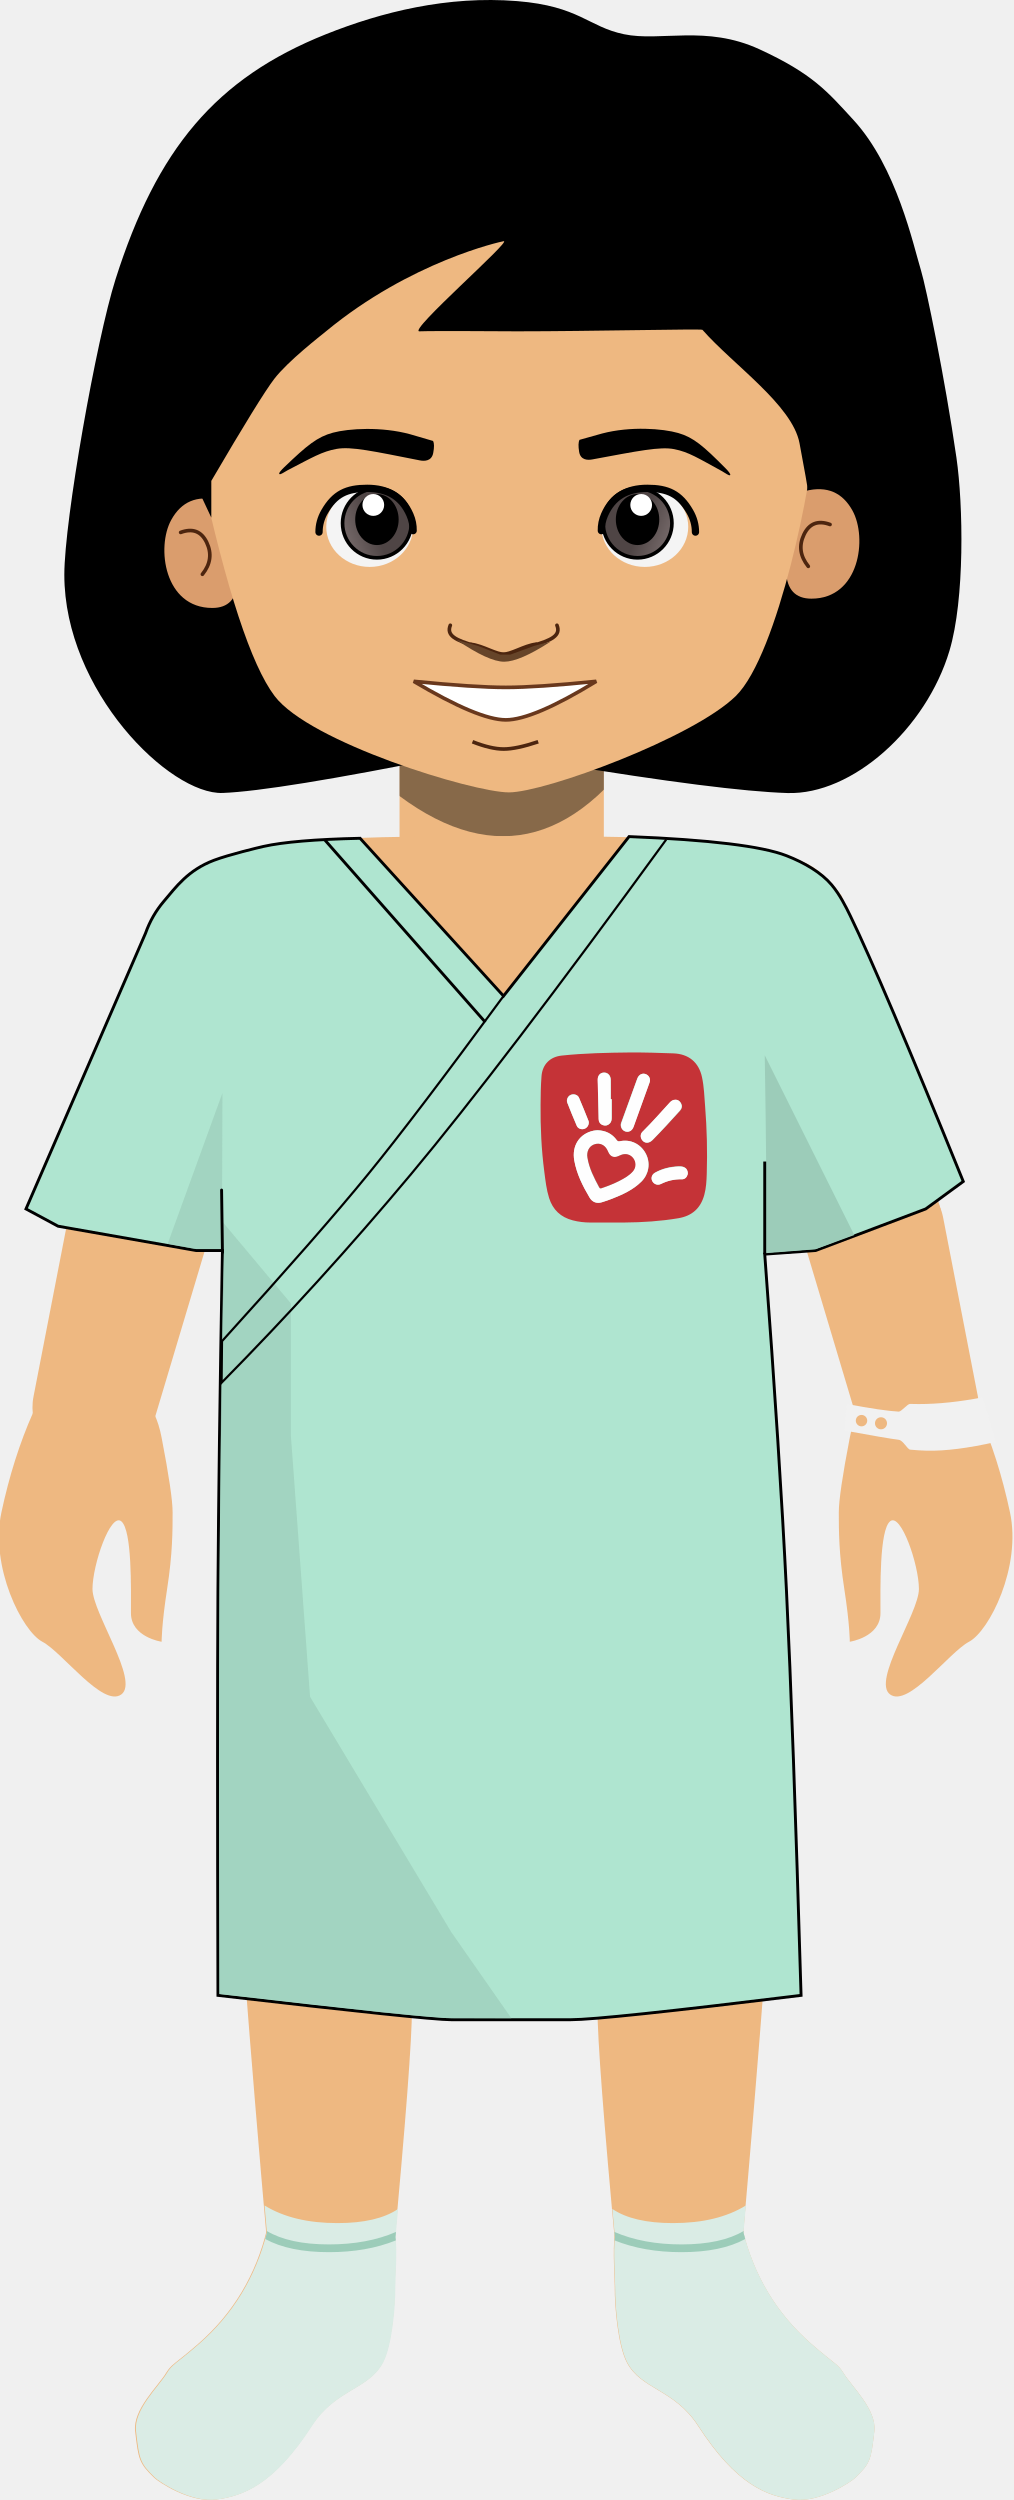
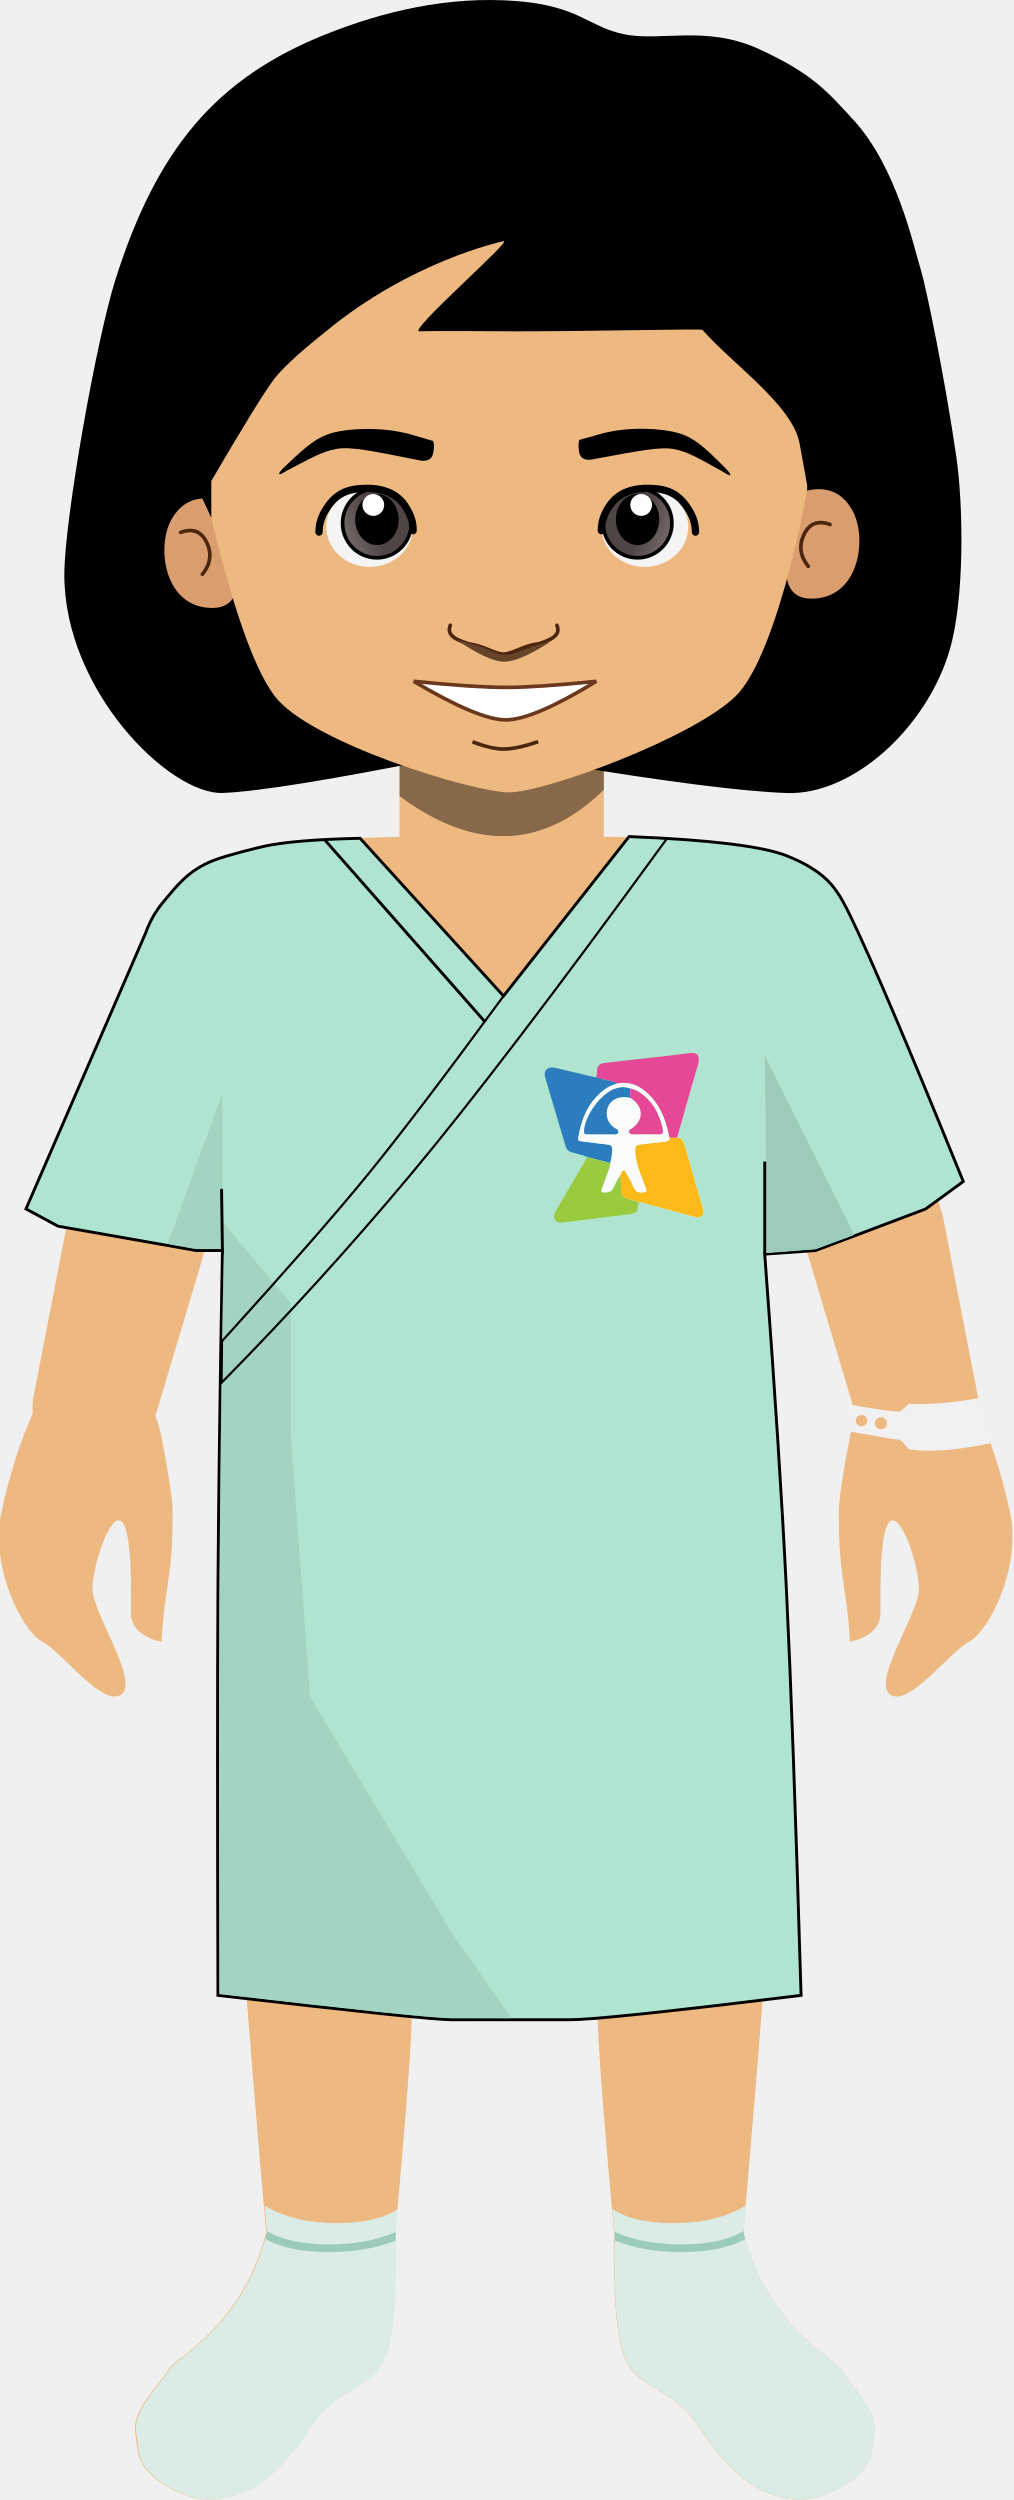
<svg xmlns="http://www.w3.org/2000/svg" xmlns:xlink="http://www.w3.org/1999/xlink" width="1954px" height="4820px" viewBox="0 0 1954 4820" version="1.1">
  <defs>
    <path d="M0,0 L393.893,0 L393.893,323.327 C324.68,386.718 258.525,418.413 195.429,418.413 C132.332,418.413 67.189,386.718 0,323.327 L0,0 Z" id="path-1" />
    <linearGradient x1="113.36%" y1="89.585%" x2="50%" y2="64.002%" id="linearGradient-3">
      <stop stop-color="#877A7A" offset="0%" />
      <stop stop-color="#4F4545" offset="100%" />
    </linearGradient>
    <path d="M644.137,3.286 L920.695,307.413 L1162.74,0 C1317.797,6.153 1418.967,18.435 1466.251,36.848 C1501.159,50.441 1533.815,69.798 1553.247,92.972 C1569.219,112.021 1580.633,135.016 1589.187,152.601 C1629.292,235.05 1701.923,405.84 1807.082,664.974 L1734.676,717.873 L1522.464,798.058 L1424.306,805.062 C1443.768,1064.789 1457.75,1281.362 1466.251,1454.779 C1474.751,1628.196 1484.12,1887.983 1494.357,2234.14 C1239.733,2265.43 1091.758,2281.075 1050.431,2281.075 C988.441,2281.075 865.809,2281.075 819.802,2281.075 C789.131,2281.075 639.23,2265.43 370.099,2234.14 C369.065,1885.935 369.065,1626.148 370.099,1454.779 C371.133,1283.41 374.022,1064.503 378.765,798.058 L327.94,798.058 L61.855,751.187 L0,717.873 L230.457,186.386 C238.59,163.433 250.406,142.847 265.905,124.63 C289.153,97.304 312.344,64.543 362.807,45.531 C391.068,34.883 448.061,21.188 457.515,19.067 C495.783,10.48 557.99,5.22 644.137,3.286 Z" id="path-4" />
  </defs>
  <g id="Teammates_Atlanta_Characters_Child4_BodyFull" stroke="none" stroke-width="1" fill="none" fill-rule="evenodd">
    <g id="Child_4-Copy" transform="translate(-235, 0)">
      <g id="Body" transform="translate(233, 0)">
        <g id="Neck" transform="translate(772.3197, 1415.263)">
          <mask id="mask-2" fill="white">
            <use xlink:href="#path-1" />
          </mask>
          <use id="Rectangle" fill="#EEB881" xlink:href="#path-1" />
          <path d="M-77.372,-84.346 L429.062,-84.346 L437.027,59.415 C363.593,151.096 284.445,196.936 199.58,196.936 C114.716,196.936 24.743,151.096 -70.338,59.415 L-77.372,-84.346 Z" id="Rectangle" fill="#000000" opacity="0.43" style="mix-blend-mode: multiply;" mask="url(#mask-2)" />
        </g>
        <g id="Head" transform="translate(126.018, 0)">
          <g>
            <path d="M872.915,2.132 C738.794,-8.716 611.393,23.246 504.528,65.947 C292.063,150.842 178.485,287.151 98.64,538.712 C61.929,654.375 0,1002.931 0,1108.035 C0,1332.021 203.289,1532.729 305.431,1528.828 C373.526,1526.228 517.708,1502.851 737.977,1458.698 L790.85,538.712 L853.932,422.244 L1186.938,589.603 L951.154,1472.662 C1163.189,1507.609 1310.864,1526.383 1394.18,1528.983 C1519.153,1532.883 1661.503,1405.147 1706.532,1254.703 C1736.28,1155.318 1733.193,973.549 1719.972,882.174 C1697.755,728.625 1661.36,553.095 1651.793,521.829 C1636.793,472.805 1604.851,322.112 1521.713,231.582 C1471.29,176.676 1443.194,142.401 1340.149,94.977 C1237.104,47.552 1149.649,80.851 1078.797,65.947 C1009.751,51.422 993.025,11.847 872.915,2.132 Z" id="Hair" fill="#000000" />
            <g transform="translate(192.8783, 324.3251)">
              <g id="Ear_L" transform="translate(0, 636.7261)">
                <path d="M102.866,3.17 C62.584,-6.565 32.731,6.121 13.308,41.228 C-15.826,93.889 -0.396,211.079 92.349,211.079 C154.179,211.079 157.684,141.776 102.866,3.17 Z" id="Path-2" fill="#DA9D6D" />
                <path d="M45.741,146.16 C29.97,126.613 27.202,106.147 37.436,84.763 C47.671,63.38 64.414,56.939 87.665,65.443" id="Path-8-Copy" stroke="#4C250F" stroke-width="7.03" stroke-linecap="round" transform="translate(59.52989, 103.9869) scale(-1, 1) translate(-59.52989, -103.9869) " />
              </g>
              <g id="Ear_R" transform="translate(1198.461, 618.8106)">
                <path d="M102.866,3.17 C62.584,-6.565 32.731,6.121 13.308,41.228 C-15.826,93.889 -0.396,211.079 92.349,211.079 C154.179,211.079 157.684,141.776 102.866,3.17 Z" id="Path-2-Copy" fill="#DA9D6D" transform="translate(70.75428, 105.5393) scale(-1, 1) translate(-70.75428, -105.5393) " />
                <path d="M43.027,148.8 C27.256,129.253 24.488,108.787 34.723,87.403 C44.957,66.02 61.7,59.58 84.952,68.083" id="Path-8" stroke="#4C250F" stroke-width="7.03" stroke-linecap="round" />
              </g>
              <g transform="translate(63.87596, 0)" fill="#EEB881" id="Path">
                <path d="M5.556,582.003 C55.861,812.703 103.557,957.898 148.646,1017.585 C216.279,1107.117 530.926,1203.399 600.441,1203.399 C669.957,1203.399 955.548,1098.286 1037.875,1017.585 C1120.201,936.884 1187.626,591.523 1187.626,521.805 C1187.626,452.088 1195.355,0 569.55,0 C152.347,0 -35.651,194.001 5.556,582.003 Z" />
              </g>
            </g>
            <path d="M283.388,998.019 L283.388,927.129 C346.668,819.025 387.106,753.502 404.702,730.558 C431.096,696.143 494.218,647.312 504.513,638.8 C667.816,503.781 841.878,465.76 847.034,465.03 C864.24,462.594 661.06,639.763 684.715,638.8 C713.532,637.628 851.782,638.8 872.915,638.8 C1013.744,638.8 1228.365,633.689 1230.28,635.872 C1289.136,702.925 1403.596,781.033 1417.427,854.332 C1427.791,909.257 1433.052,939.226 1433.21,944.24 L1438.2,944.24 L1507.756,786.964 L1223.33,275.826 L442.415,208.995 L221.895,560.613 L194.239,807.416 L283.388,998.019 Z" id="BANGS" fill="#000000" />
          </g>
          <g id="LowerLip" transform="translate(786.9779, 1430.098)" stroke="#4C250F" stroke-width="7.03">
            <path d="M0,0 C23.705,9.37 43.738,14.054 60.098,14.054 C76.458,14.054 98.628,9.37 126.609,0" id="Path-4" />
          </g>
          <g id="Expression-Neutral" transform="translate(403.7557, 799.0208)">
            <g id="Mouth_Neutral" transform="translate(269.9229, 514.5795)" fill="#FFFFFF" stroke="#69381D" stroke-width="7.028">
              <path d="M0,0 C78.777,7.804 137.979,11.705 177.604,11.705 C217.23,11.705 275.334,7.804 351.918,0 C270.842,49.558 212.737,74.336 177.604,74.336 C142.471,74.336 83.27,49.558 0,0 Z" id="Path-3" />
            </g>
            <g id="Eyes_Neutral" transform="translate(87.29828, 139.3842)">
              <g id="Eye_R" transform="translate(544.3257, 0)">
                <g id="Group-2" transform="translate(0.015118, 0)">
                  <ellipse id="Oval" fill="#F4F4F4" cx="83.742" cy="77.317" rx="83.742" ry="77.317" />
                  <ellipse id="Oval" stroke="#000000" stroke-width="7.039" fill="url(#linearGradient-3)" cx="69.785" cy="70.289" rx="66.266" ry="66.769" />
                  <ellipse id="Oval" fill="#000000" cx="69.785" cy="63.26" rx="41.871" ry="49.202" />
                  <ellipse id="Oval" fill="#FFFFFF" cx="76.764" cy="35.144" rx="20.936" ry="21.087" />
                </g>
                <path d="M0.017,84.695 C-0.211,74.195 1.846,63.987 6.188,54.071 C21.534,19.029 49.169,3.114 88.656,3.114 C128.144,3.114 150.901,13.84 170.623,47.975 C177.836,60.458 181.442,73.62 181.442,87.46" id="Path-17" stroke="#000000" stroke-width="14.079" stroke-linecap="round" />
              </g>
              <g id="Eye_L" transform="translate(90.72095, 77.31736) scale(-1, 1) translate(-90.72095, -77.31736) ">
                <g id="Group-2" transform="translate(0.015118, 0)">
                  <ellipse id="Oval" fill="#F4F4F4" cx="83.742" cy="77.317" rx="83.742" ry="77.317" />
                  <ellipse id="Oval" stroke="#000000" stroke-width="7.039" fill="url(#linearGradient-3)" cx="69.785" cy="70.289" rx="66.266" ry="66.769" />
                  <ellipse id="Oval" fill="#000000" cx="69.785" cy="63.26" rx="41.871" ry="49.202" />
                  <ellipse id="Oval" fill="#FFFFFF" cx="76.764" cy="35.144" rx="20.936" ry="21.087" />
                </g>
                <path d="M0.017,84.695 C-0.211,74.195 1.846,63.987 6.188,54.071 C21.534,19.029 49.169,3.114 88.656,3.114 C128.144,3.114 150.901,13.84 170.623,47.975 C177.836,60.458 181.442,73.62 181.442,87.46" id="Path-17" stroke="#000000" stroke-width="14.079" stroke-linecap="round" />
              </g>
            </g>
            <g id="Eyebrows_Neutral" fill="#000000">
              <g id="Brow-L" transform="translate(156.9201, 70.06528) rotate(-10) translate(-156.9201, -70.06528) translate(5.042564, 27.73157)">
                <path d="M0.582,49.781 C-0.866,54.534 0.387,62.151 4.34,72.632 C10.269,88.355 24.658,85.186 32.173,82.278 C117.763,49.147 157.972,32.582 186.129,32.582 C215.016,32.582 235.466,40.749 286.586,56.726 C293.548,58.902 301.202,63.078 303.381,61.298 C305.56,59.518 297.755,53.639 291.987,49.781 C240.938,15.642 219.076,3.306 187.894,0.557 C156.713,-2.192 93.665,4.888 41.794,29.435 C37.36,31.533 23.623,38.315 0.582,49.781 Z" id="Path-5-Copy-3" transform="translate(151.8776, 42.33371) scale(-1, 1) translate(-151.8776, -42.33371) " />
              </g>
              <g id="Brow-R" transform="translate(737.0426, 70.06528) rotate(11) translate(-737.0426, -70.06528) translate(587.6548, 27.73157)">
                <path d="M0.572,49.781 C-0.851,54.534 0.381,62.151 4.269,72.632 C10.101,88.355 24.254,85.186 31.645,82.278 C115.832,49.147 155.382,32.582 183.078,32.582 C211.492,32.582 231.606,40.749 281.888,56.726 C288.736,58.902 296.264,63.078 298.408,61.298 C300.551,59.518 292.874,53.639 287.2,49.781 C236.988,15.642 215.484,3.306 184.814,0.557 C154.144,-2.192 92.13,4.888 41.108,29.435 C36.748,31.533 23.236,38.315 0.572,49.781 Z" id="Path-5-Copy-3" />
              </g>
            </g>
          </g>
          <g id="Nose" transform="translate(742.2964, 1205.501)">
            <path d="M1.883,0 C-6.163,19.681 11.876,28.942 50.247,39.675 C63.121,43.276 81.27,55.727 101.043,56.222 C119.219,56.677 143.862,39.333 167.485,36.533" id="Path-6" stroke="#4C250F" stroke-width="7.039" stroke-linecap="round" />
            <path d="M43.758,0 C35.695,19.681 53.773,28.942 92.23,39.674 C105.133,43.276 123.323,55.727 143.14,56.222 C161.356,56.677 185.681,39.632 209.356,36.832" id="Path-6-Copy" stroke="#4C250F" stroke-width="7.039" stroke-linecap="round" transform="translate(125.6136, 28.1154) scale(-1, 1) translate(-125.6136, -28.1154) " />
            <path d="M13.957,28.115 C55.167,56.231 85.731,70.289 105.648,70.289 C125.565,70.289 155.482,57.338 195.399,31.437 L163.554,39.794 L117.825,56.521 L97.918,56.521 L55.224,39.794 L13.957,28.115 Z" id="Path-9" fill="#664429" />
          </g>
        </g>
        <g transform="translate(0, 1612.07)">
          <g transform="translate(344.4352, 0)" fill="#EEB881" id="Combined-Shape">
            <path d="M644.751,0 L644.77,0.009 C931.306,0.232 960.01,5.068 1042.657,12.399 C1127.297,19.907 1182.417,36.756 1210.176,52.035 C1296.881,99.757 1274.707,231.171 1225.963,345.966 C1177.218,460.762 1133.379,460.762 1133.379,523.851 L1133.379,937.614 C1133.379,1014.331 1142.726,1174.05 1161.418,1416.771 L1161.987,1424.151 C1166.399,1481.253 1127.203,1532.553 1070.949,1543.304 C875.101,1580.732 733.034,1600.816 644.748,1603.556 L644.751,1603.878 L644.06,1603.881 C640.939,1603.881 637.735,1603.854 634.45,1603.801 C631.156,1603.854 627.952,1603.881 624.831,1603.881 L624.14,1603.878 L624.143,1603.556 C535.857,1600.816 393.79,1580.732 197.942,1543.304 C141.688,1532.553 102.492,1481.253 106.904,1424.151 L107.473,1416.771 C126.165,1174.05 135.512,1014.331 135.512,937.614 L135.512,523.851 C135.512,460.762 91.673,460.762 42.928,345.966 C-5.816,231.171 -27.99,99.757 58.715,52.035 C86.474,36.756 141.594,19.907 226.234,12.399 C308.881,5.068 337.585,0.232 624.121,0.009 L624.139,0 L632.698,0.002 C633.286,0.002 633.873,0.002 634.458,0.003 L636.193,0.002 L644.751,0 Z" />
          </g>
          <g id="Leg-R" transform="translate(1052.546, 1012.155)" fill="#EEB881">
            <path d="M425.763,79.571 C431.22,131.7 467.575,410.142 465.251,487.376 C460.137,657.379 445.903,893.765 422.548,1196.532 C423.031,1190.277 423.51,1184.045 423.985,1177.841 C423.325,1140.278 403.335,1269.566 286.757,1269.566 C207.664,1269.566 150.451,1223.952 115.12,1132.725 L115.998,1134.967 L115.82,1135.76 C115.101,1138.94 114.344,1142.137 113.569,1145.404 L113.844,1144.244 C114.512,1141.426 115.165,1138.655 115.789,1135.898 L115.998,1134.967 L116.098,1134.521 C120.397,1115.25 123.191,1096.377 120.046,1066.111 C115.054,1018.069 103.096,930.339 84.172,802.919 L1.185,233.261 C-6.912,177.68 27.233,124.643 81.18,109.005 L324.15,38.576 C341.699,33.489 357.745,24.203 370.899,11.522 C399.808,-16.345 418.096,6.338 425.763,79.571 Z" id="Combined-Shape" />
            <path d="M291.787,1012.254 C408.501,1012.254 423.534,1131.687 423.991,1177.773 L423.991,1177.759 C411.743,1337.695 396.903,1516.496 379.471,1714.163 C374.859,1766.449 334.7,1808.595 282.698,1815.725 L259.794,1818.865 C200.592,1826.984 146.019,1785.572 137.901,1726.371 C137.69,1724.838 137.513,1723.302 137.369,1721.762 C113.36,1465.442 101.356,1307.416 101.356,1247.685 C101.356,1183.56 111.695,1156.782 117.519,1127.849 C156.221,1050.785 214.311,1012.254 291.787,1012.254 Z" id="Combined-Shape" />
            <path d="M124.094,1816.392 C128.257,1853.152 144.061,1928.035 165.343,1958.303 C199.219,2006.483 262.103,1997.77 315.889,2062.133 C403.467,2166.932 464.919,2180.463 516.047,2180.893 C567.175,2181.317 622.196,2133.312 629.21,2124.63 C654.53,2093.293 655.081,2086.527 654.646,2031.013 C654.318,1989.064 600.088,1950.478 581.857,1927.092 C569.277,1910.956 562.822,1912.204 513.684,1878.993 C439.925,1829.143 386.904,1761.188 354.621,1675.127 C352.922,1670.598 346.42,1570.219 208.639,1599.204 C142.272,1613.166 113.804,1671.39 112.013,1717.997 C111.006,1744.194 122.539,1802.661 124.094,1816.392 Z" id="Path-9-Copy-2" transform="translate(383.337, 1887.426) rotate(7) translate(-383.337, -1887.426) " />
          </g>
          <g id="Leg-L" transform="translate(553.3959, 2118.042) scale(-1, 1) translate(-553.3959, -2118.042) translate(209.1575, 1012.155)" fill="#EEB881">
            <path d="M425.763,79.571 C431.22,131.7 467.575,410.142 465.251,487.376 C460.137,657.379 445.903,893.765 422.548,1196.532 C423.031,1190.277 423.51,1184.045 423.985,1177.841 C423.325,1140.278 403.335,1269.566 286.757,1269.566 C207.664,1269.566 150.451,1223.952 115.12,1132.725 L115.998,1134.967 L115.82,1135.76 C115.101,1138.94 114.344,1142.137 113.569,1145.404 L113.844,1144.244 C114.512,1141.426 115.165,1138.655 115.789,1135.898 L115.998,1134.967 L116.098,1134.521 C120.397,1115.25 123.191,1096.377 120.046,1066.111 C115.054,1018.069 103.096,930.339 84.172,802.919 L1.185,233.261 C-6.912,177.68 27.233,124.643 81.18,109.005 L324.15,38.576 C341.699,33.489 357.745,24.203 370.899,11.522 C399.808,-16.345 418.096,6.338 425.763,79.571 Z" id="Combined-Shape" />
            <path d="M291.787,1012.254 C408.501,1012.254 423.534,1131.687 423.991,1177.773 L423.991,1177.759 C411.743,1337.695 396.903,1516.496 379.471,1714.163 C374.859,1766.449 334.7,1808.595 282.698,1815.725 L259.794,1818.865 C200.592,1826.984 146.019,1785.572 137.901,1726.371 C137.69,1724.838 137.513,1723.302 137.369,1721.762 C113.36,1465.442 101.356,1307.416 101.356,1247.685 C101.356,1183.56 111.695,1156.782 117.519,1127.849 C156.221,1050.785 214.311,1012.254 291.787,1012.254 Z" id="Combined-Shape" />
            <path d="M124.094,1816.392 C128.257,1853.152 144.061,1928.035 165.343,1958.303 C199.219,2006.483 262.103,1997.77 315.889,2062.133 C403.467,2166.932 464.919,2180.463 516.047,2180.893 C567.175,2181.317 622.196,2133.312 629.21,2124.63 C654.53,2093.293 655.081,2086.527 654.646,2031.013 C654.318,1989.064 600.088,1950.478 581.857,1927.092 C569.277,1910.956 562.822,1912.204 513.684,1878.993 C439.925,1829.143 386.904,1761.188 354.621,1675.127 C352.922,1670.598 346.42,1570.219 208.639,1599.204 C142.272,1613.166 113.804,1671.39 112.013,1717.997 C111.006,1744.194 122.539,1802.661 124.094,1816.392 Z" id="Path-9-Copy-2" transform="translate(383.337, 1887.426) rotate(7) translate(-383.337, -1887.426) " />
          </g>
          <g id="Sock_Green" transform="translate(263.914, 2640.055)">
            <g id="Sock-L" transform="translate(252.8115, 283.8585) scale(-1, 1) translate(-252.8115, -283.8585) translate(0, 0)">
              <path d="M252.885,52.447 C275.014,138.644 318.732,210.202 384.035,267.12 C428.714,306.063 435.267,305.611 445.775,323.156 C461.005,348.584 510.078,393.481 505.296,435.148 C498.969,490.289 497.599,496.935 468.678,524.947 C460.666,532.707 400.267,573.64 349.624,566.99 C298.981,560.333 239.697,539.419 165.62,424.754 C120.125,354.331 56.713,355.316 28.989,303.379 C11.572,270.75 5.019,194.516 5.367,157.531 C5.493,144.167 1.456,88.121 4.984,61.056 C3.254,42.381 1.593,24.264 6.52589094e-13,6.707 C26.775,24.911 65.741,34.012 116.897,34.012 C173.994,34.012 220.846,22.675 257.455,2.20934382e-13 C255.953,17.328 254.429,34.811 252.885,52.447 Z" id="Combined-Shape" fill="#DAECE5" />
              <path d="M252.885,52.447 C253.94,56.557 255.045,60.634 256.198,64.678 C225.287,81.658 184.278,90.055 133.223,90.055 C84.822,90.055 41.843,82.509 4.331,67.374 C4.512,65.132 4.728,63.018 4.984,61.056 C4.674,57.706 4.366,54.373 4.06,51.059 C41.049,67.082 84.084,75.114 133.223,75.114 C184.401,75.114 224.364,66.402 253.171,49.195 C253.075,50.277 252.98,51.362 252.885,52.447 Z" id="Combined-Shape" fill="#9CCCB9" fill-rule="nonzero" />
            </g>
            <g id="Sock-R" transform="translate(918.7081, 0)">
              <path d="M252.885,52.447 C275.014,138.644 318.732,210.202 384.035,267.12 C428.714,306.063 435.267,305.611 445.775,323.156 C461.005,348.584 510.078,393.481 505.296,435.148 C498.969,490.289 497.599,496.935 468.678,524.947 C460.666,532.707 400.267,573.64 349.624,566.99 C298.981,560.333 239.697,539.419 165.62,424.754 C120.125,354.331 56.713,355.316 28.989,303.379 C11.572,270.75 5.019,194.516 5.367,157.531 C5.493,144.167 1.456,88.121 4.984,61.056 C3.254,42.381 1.593,24.264 -4.53859172e-13,6.707 C26.775,24.911 65.741,34.012 116.897,34.012 C173.994,34.012 220.846,22.675 257.455,2.20934382e-13 C255.953,17.328 254.429,34.811 252.885,52.447 Z" id="Combined-Shape" fill="#DAECE5" />
              <path d="M252.885,52.447 C253.94,56.557 255.045,60.634 256.198,64.678 C225.287,81.658 184.278,90.055 133.223,90.055 C84.822,90.055 41.843,82.509 4.331,67.374 C4.512,65.132 4.728,63.018 4.984,61.056 C4.674,57.706 4.366,54.373 4.06,51.059 C41.049,67.082 84.084,75.114 133.223,75.114 C184.401,75.114 224.364,66.402 253.171,49.195 C253.075,50.277 252.98,51.362 252.885,52.447 Z" id="Combined-Shape" fill="#9CCCB9" fill-rule="nonzero" />
            </g>
          </g>
          <g id="Arm_L" transform="translate(1328.112, 11.51188)">
            <path d="M159.414,124.428 C188.143,53.821 199.352,1.514 319.682,29.147 C355.362,37.34 383.084,71.165 402.847,130.62 L402.847,130.62 L397.838,755.983 C397.341,818.106 346.577,868.064 284.454,867.566 C279.797,867.529 275.147,867.202 270.531,866.589 L225.583,860.613 C169.021,853.094 127.049,804.417 127.933,747.364 L133.816,367.83 L133.816,367.83 C131.73,252.634 140.262,171.5 159.414,124.428 Z" id="Rectangle" fill="#EEB881" transform="translate(264.6147, 452.5023) rotate(-18) translate(-264.6147, -452.5023) " />
            <path d="M367.797,637.045 L413.785,635.027 C475.851,632.304 528.372,680.41 531.096,742.475 C531.197,744.779 531.227,747.085 531.186,749.391 L524.994,1100.37 C523.92,1161.243 473.702,1209.719 412.83,1208.645 C411.844,1208.628 410.858,1208.597 409.873,1208.553 L395.838,1207.929 C339.213,1205.409 293.309,1161.153 288.721,1104.658 L260.61,758.53 C255.581,696.609 301.701,642.335 363.622,637.306 C365.012,637.193 366.404,637.106 367.797,637.045 Z" id="Rectangle-Copy-3" fill="#EEB881" transform="translate(392.2278, 921.6856) rotate(-12) translate(-392.2278, -921.6856) " />
            <path d="M312.302,1148.098 C298.165,1221.214 291.097,1269.234 291.097,1292.159 C291.097,1326.546 291.097,1371.93 301.699,1439.984 C312.302,1508.038 312.302,1541.693 312.302,1541.693 C312.302,1541.693 371.421,1532.967 371.421,1486.475 C371.421,1439.984 369.095,1326.916 389.977,1309.537 C410.858,1292.159 445.566,1393.493 445.566,1439.984 C445.566,1486.475 354.504,1617.354 389.977,1643.279 C425.449,1669.205 503.609,1561.951 542.219,1541.693 C580.829,1521.435 643.697,1397.898 621.123,1292.159 C606.074,1221.666 585.756,1157.677 560.168,1100.192 C535.873,1044.274 491.768,1020.906 427.854,1030.087 C363.939,1039.268 325.422,1078.605 312.302,1148.098 Z" id="Path-7" fill="#EEB881" />
            <g id="HospitalBracelet" transform="translate(301.8879, 1070.418)" fill="#F1F1F1">
              <path d="M266.764,0 L292,86.048 C238.498,98.184 193.977,103.804 158.437,102.908 C149.231,102.676 138.792,102.034 127.12,100.983 C121.15,100.446 113.653,83.081 104.629,81.917 C88.219,79.8 53.343,73.84 0,64.036 L4.315,12.758 C50.443,21.539 83.881,26.492 104.629,27.618 C109.797,27.899 121.612,12.607 126.528,12.758 C132.263,12.934 137.826,13.022 143.217,13.022 C181.06,13.022 222.242,8.682 266.764,0 Z M70.56,38.449 C64.153,38.449 58.959,43.659 58.959,50.086 C58.959,56.514 64.153,61.724 70.56,61.724 C76.967,61.724 82.161,56.514 82.161,50.086 C82.161,43.659 76.967,38.449 70.56,38.449 Z M33,34 C26.925,34 22,38.925 22,45 C22,51.075 26.925,56 33,56 C39.075,56 44,51.075 44,45 C44,38.925 39.075,34 33,34 Z" id="Combined-Shape" />
            </g>
          </g>
          <g id="Arm_L-Copy" transform="translate(312.9682, 835.1651) scale(-1, 1) translate(-312.9682, -835.1651) translate(0, 11.52154)" fill="#EEB881">
            <path d="M159.463,124.419 C188.191,53.812 199.4,1.504 319.73,29.137 C355.41,37.331 383.132,71.155 402.896,130.611 L402.896,130.611 L397.887,755.974 C397.389,818.097 346.625,868.054 284.502,867.556 C279.846,867.519 275.196,867.193 270.58,866.579 L225.632,860.604 C169.07,853.084 127.097,804.407 127.981,747.354 L133.864,367.82 L133.864,367.82 C131.778,252.624 140.311,171.49 159.463,124.419 Z" id="Rectangle" transform="translate(264.6632, 452.4926) rotate(-18) translate(-264.6632, -452.4926) " />
            <path d="M367.845,637.036 L413.834,635.018 C475.899,632.294 528.421,680.4 531.144,742.466 C531.245,744.769 531.275,747.076 531.235,749.381 L525.043,1100.36 C523.969,1161.233 473.751,1209.709 412.878,1208.635 C411.892,1208.618 410.907,1208.587 409.922,1208.544 L395.886,1207.919 C339.262,1205.399 293.357,1161.143 288.769,1104.649 L260.658,758.52 C255.629,696.599 301.75,642.326 363.671,637.297 C365.06,637.184 366.452,637.097 367.845,637.036 Z" id="Rectangle-Copy-3" transform="translate(392.2762, 921.6759) rotate(-12) translate(-392.2762, -921.6759) " />
            <path d="M312.35,1148.089 C298.214,1221.204 291.145,1269.225 291.145,1292.149 C291.145,1326.536 291.145,1371.921 301.748,1439.975 C312.35,1508.029 312.35,1541.684 312.35,1541.684 C312.35,1541.684 371.469,1532.957 371.469,1486.466 C371.469,1439.975 369.144,1326.906 390.025,1309.528 C410.906,1292.149 445.614,1393.483 445.614,1439.975 C445.614,1486.466 354.552,1617.344 390.025,1643.27 C425.498,1669.195 503.657,1561.942 542.267,1541.684 C580.877,1521.425 643.745,1397.888 621.172,1292.149 C606.122,1221.657 585.804,1157.668 560.216,1100.182 C535.921,1044.264 491.817,1020.896 427.902,1030.077 C363.988,1039.259 325.47,1078.596 312.35,1148.089 Z" id="Path-7" />
          </g>
        </g>
      </g>
      <g id="Gown_Green" transform="translate(285.0994, 1612.937)">
        <mask id="mask-5" fill="white">
          <use xlink:href="#path-4" />
        </mask>
        <use id="Path-5" stroke="#000000" stroke-width="5.623" fill="#AFE5D0" xlink:href="#path-4" />
        <path d="M159.603,2253.681 L178.668,2281.074 L157.554,2281.075 L159.603,2253.681 Z M378.765,494.333 L377.945,741.573 L510.631,899.933 L510.631,1153.727 L547.662,1658.304 L819.802,2111.948 L935.848,2278.32 L810.994,2277.917 L752.137,2273.326 L684.832,2266.607 L372.826,2231.472 C372.639,2064.771 372.541,1922.977 372.534,1806.087 L372.534,1777.384 C372.541,1664.646 372.639,1576.813 372.826,1513.886 C373.179,1395.092 374.607,1287.669 375.148,1201.08 C375.609,1127.275 376.344,1062.127 377.126,1007.966 C378.228,931.588 379.787,860.664 381.803,795.196 L326.509,795.196 L273.142,785.191 L378.765,494.333 Z" id="Combined-Shape" fill="#9CCCB9" opacity="0.677" mask="url(#mask-5)" />
        <path d="M1426.975,803.14 C1427.29,728.829 1427.29,669.171 1426.975,624.166 C1426.66,579.161 1425.771,511.638 1424.306,421.595 L1596.934,768.141 L1522.247,795.658 L1426.975,803.14 Z" id="Path-64" fill="#9CCCB9" mask="url(#mask-5)" />
        <g id="Group-5" mask="url(#mask-5)" stroke="#000000">
          <g transform="translate(377.1258, 5.629305)">
            <path d="M857.309,0 C645.495,291.071 481.408,506.207 365.046,645.408 C248.684,784.61 127.002,918.57 0,1047.288 L0.819,967.195 C127.367,827.665 221.226,720.403 282.396,645.408 C343.566,570.414 430.624,455.872 543.569,301.783" id="Path-62" stroke-width="4.217" />
            <line x1="508.378" y1="352.145" x2="198.202" y2="3.12767221e-13" id="Path-63" stroke-width="5.623" />
          </g>
        </g>
        <g id="Group-16" mask="url(#mask-5)" stroke="#000000" stroke-width="5.623">
          <g transform="translate(357.6847, 626.5075)">
            <line x1="1066.621" y1="178.555" x2="1066.621" y2="0" id="Path-60" />
            <line x1="21.08" y1="175.123" x2="19.441" y2="55.008" id="Path-61" stroke-linecap="round" />
          </g>
        </g>
        <g id="Teammates_logo_5" mask="url(#mask-5)">
-           <g transform="translate(992.0879, 416.1863)" id="PhoenixChildren's">
-             <path d="M173.535,0.006 C201.046,-0.078 228.525,0.769 256.004,1.772 C285.489,2.848 304.983,18.732 311.244,47.594 C315.278,66.195 315.791,85.214 317.285,104.086 C320.703,147.297 321.79,190.611 320.431,233.947 C320.003,247.657 319.323,261.367 315.634,274.774 C308.568,300.439 292.074,315.153 265.787,319.604 C231.368,325.425 196.677,327.588 161.85,327.891 C139.911,328.09 117.971,327.964 96.022,327.922 C84.493,327.891 73.1,326.595 61.937,323.669 C38.9,317.619 23.619,303.386 16.449,280.574 C11.306,264.22 9.508,247.239 7.282,230.373 C1.627,187.351 -0.348,144.099 0.049,100.742 C0.216,82.309 0.405,63.865 1.878,45.473 C3.666,23.048 18.33,8.428 40.593,6.056 C84.785,1.333 129.145,0.507 173.535,0.006 Z M110.059,150.024 C107.791,150.254 104.979,150.296 102.272,150.86 C75.034,156.576 59.951,180.046 65.093,208.46 C69.787,234.375 81.357,257.449 94.663,279.78 C99.952,288.662 108.46,291.787 118.4,288.735 C125.037,286.698 131.643,284.472 138.113,281.933 C158.578,273.897 178.49,264.92 194.492,249.11 C209.125,234.657 212.658,213.078 203.042,194.937 C193.165,176.316 173.4,166.796 153.154,171.216 C150.049,171.896 148.555,171.08 146.788,168.687 C137.82,156.576 125.612,150.557 110.069,150.024 L110.059,150.024 Z M154.418,138.707 C154.084,145.51 158.432,151.163 164.317,152.354 C170.818,153.671 176.525,150.181 179.159,142.981 C189.507,114.641 199.792,86.28 210.077,57.919 C212.261,51.91 210.014,45.766 204.61,42.641 C197.576,38.576 189.517,41.753 186.319,50.384 C175.804,78.85 165.498,107.388 155.129,135.906 C154.721,137.035 154.533,138.247 154.418,138.717 L154.418,138.707 Z M261.115,91.348 C255.575,91.379 252.408,93.626 249.596,96.667 C232.162,115.539 215.209,134.861 196.844,152.877 C192.674,156.963 192.297,162.815 195.234,167.768 C199.802,175.459 208.739,176.222 215.961,169.001 C225.295,159.68 234.315,150.024 243.336,140.389 C252.115,131.005 260.801,121.538 269.362,111.966 C272.915,107.995 273.668,103.209 271.233,98.381 C268.954,93.845 265.066,91.473 261.115,91.348 Z M137.329,89.958 C136.723,89.958 136.106,89.958 135.5,89.958 C135.5,77.46 135.657,64.952 135.448,52.454 C135.301,43.989 129.709,38.357 122.34,38.597 C115.118,38.827 110.331,44.386 110.488,52.83 C110.697,64.46 111.209,76.091 111.481,87.722 C111.805,101.265 111.982,114.818 112.317,128.361 C112.463,134.266 115.536,138.466 120.762,140.212 C125.946,141.936 130.347,140.525 133.984,136.596 C136.911,133.43 137.339,129.469 137.339,125.404 C137.339,113.596 137.339,101.777 137.339,89.969 L137.329,89.958 Z M266.09,219.411 C250.077,220.111 234.786,223.612 220.727,231.585 C214.498,235.117 212.386,242.192 215.574,248.138 C218.815,254.178 225.807,256.707 232.12,253.509 C244.642,247.155 257.781,244.094 271.828,244.418 C277.608,244.553 281.476,241.168 283.253,235.504 C284.653,231.01 282.939,225.347 279.082,222.421 C275.246,219.505 270.689,219.338 266.101,219.421 L266.09,219.411 Z M92.949,134.861 C92.865,134.255 92.938,133.137 92.551,132.207 C86.437,117.107 80.511,101.923 73.999,87.001 C71.428,81.107 63.693,79.08 57.819,81.724 C52.572,84.085 49.164,90.972 51.38,96.667 C57.223,111.694 63.348,126.606 69.745,141.403 C71.961,146.534 78.159,148.801 83.416,147.464 C89.029,146.032 92.98,140.995 92.949,134.861 L92.949,134.861 Z" id="Shape" fill="#C53337" fill-rule="nonzero" />
-             <path d="M109.872,150 C125.379,150.544 137.56,156.559 146.507,168.684 C148.28,171.079 149.771,171.895 152.858,171.215 C173.058,166.79 192.778,176.32 202.633,194.962 C212.227,213.123 208.703,234.725 194.103,249.193 C178.137,265.01 158.271,273.996 137.852,282.051 C131.407,284.594 124.816,286.822 118.184,288.862 C108.277,291.916 99.778,288.788 94.501,279.896 C81.225,257.541 69.681,234.443 64.999,208.499 C59.858,180.055 74.916,156.559 102.093,150.837 C104.794,150.272 107.599,150.23 109.862,150 L109.872,150 Z M89.714,198.477 C89.756,198.885 89.881,200.799 90.173,202.672 C93.458,223.647 103.01,242.163 112.824,260.575 C114.221,263.2 116.088,262.489 118.121,261.799 C129.759,257.782 141.21,253.273 152.128,247.55 C161.357,242.707 170.462,237.56 177.396,229.515 C183.664,222.245 183.841,211.71 178.106,203.99 C172.641,196.636 163.61,194.115 154.923,197.567 C152.827,198.404 150.804,199.387 148.718,200.256 C141.304,203.352 134.911,201.124 131.157,194.083 C129.937,191.792 129.019,189.334 127.767,187.064 C122.877,178.172 114.263,174.228 105.138,176.634 C95.783,179.093 89.766,187.033 89.714,198.488 L89.714,198.477 Z" id="Shape" fill="#FEFEFE" fill-rule="nonzero" />
-             <path d="M155.018,139.057 C155.132,138.585 155.318,137.37 155.722,136.239 C165.998,107.655 176.201,79.05 186.633,50.518 C189.792,41.867 197.789,38.683 204.76,42.757 C210.126,45.889 212.343,52.048 210.178,58.07 C199.985,86.497 189.792,114.924 179.537,143.33 C176.927,150.557 171.271,154.045 164.828,152.725 C158.996,151.531 154.686,145.865 155.018,139.046 L155.018,139.057 Z" id="Path" fill="#FEFEFE" fill-rule="nonzero" />
-             <path d="M260.512,91 C264.447,91.126 268.319,93.508 270.588,98.062 C273.014,102.91 272.264,107.716 268.725,111.704 C260.189,121.316 251.549,130.824 242.806,140.247 C233.822,149.922 224.839,159.608 215.543,168.979 C208.35,176.23 199.45,175.464 194.902,167.74 C191.977,162.766 192.362,156.89 196.505,152.787 C214.783,134.696 231.678,115.303 249.041,96.341 C251.841,93.288 254.995,91.021 260.512,91 L260.512,91 Z" id="Path" fill="#FEFEFE" fill-rule="nonzero" />
-             <path d="M137,90.204 C137,101.972 137,113.751 137,125.519 C137,129.57 136.569,133.517 133.627,136.673 C129.97,140.599 125.546,141.994 120.334,140.276 C115.079,138.547 111.99,134.35 111.843,128.466 C111.506,114.969 111.338,101.462 111.002,87.965 C110.718,76.374 110.214,64.783 110.004,53.192 C109.846,44.777 114.659,39.247 121.92,39.007 C129.329,38.768 134.951,44.381 135.098,52.817 C135.319,65.272 135.151,77.738 135.151,90.194 C135.76,90.194 136.38,90.194 136.989,90.194 L137,90.204 Z" id="Path" fill="#FEFEFE" fill-rule="nonzero" />
-             <path d="M266.268,220.015 C270.88,219.933 275.461,220.097 279.317,222.972 C283.194,225.857 284.928,231.442 283.509,235.873 C281.723,241.458 277.836,244.797 272.026,244.663 C257.905,244.343 244.698,247.363 232.112,253.628 C225.766,256.781 218.737,254.287 215.48,248.331 C212.275,242.478 214.398,235.502 220.66,232.009 C234.791,224.147 250.162,220.695 266.258,220.005 L266.268,220.015 Z" id="Path" fill="#FEFEFE" fill-rule="nonzero" />
-             <path d="M93,135.071 C93.031,141.171 89.104,146.199 83.525,147.625 C78.299,148.958 72.139,146.688 69.936,141.588 C63.589,126.847 57.49,111.982 51.683,97.023 C49.481,91.35 52.867,84.489 58.083,82.137 C63.911,79.503 71.609,81.523 74.165,87.394 C80.637,102.259 86.528,117.385 92.605,132.427 C92.979,133.353 92.917,134.467 93,135.071 L93,135.071 Z" id="Path" fill="#FEFEFE" fill-rule="nonzero" />
-             <path d="M90,198.413 C90.052,187.024 96.099,179.13 105.5,176.686 C114.669,174.304 123.326,178.215 128.241,187.055 C129.498,189.313 130.421,191.757 131.647,194.035 C135.419,201.045 141.833,203.25 149.295,200.171 C151.38,199.308 153.424,198.32 155.53,197.498 C164.26,194.066 173.325,196.572 178.827,203.884 C184.591,211.56 184.413,222.034 178.114,229.263 C171.145,237.261 161.996,242.378 152.722,247.194 C141.749,252.883 130.253,257.366 118.547,261.36 C116.514,262.057 114.628,262.754 113.223,260.143 C103.362,241.838 93.762,223.428 90.461,202.574 C90.168,200.702 90.042,198.809 90,198.403 L90,198.413 Z" id="Path" fill="#C53337" fill-rule="nonzero" />
+           <g transform="translate(1000.088, 416.1863)" id="VCU_Richomond">
+             <g id="CMRRoT" fill-rule="nonzero">
+               <path d="M156.715,312.203 C181.056,309.852 177.782,306.191 180.548,288.053 C183.228,288.63 185.933,289.086 188.578,289.801 C222.699,299.008 256.776,308.388 290.948,317.397 C301.409,320.153 308.276,312.703 305.303,302.35 C293.284,260.518 281.169,218.72 269.08,176.906 C267.064,169.921 263.428,164.744 255.294,164.598 C268.443,118.305 281.247,71.908 294.981,25.787 C298.203,14.978 297.462,6.856 288.364,-3.05985849e-15" id="Path" fill="#FAFBFB" />
+               <path d="M99.874,47.723 C100.227,43.176 100.658,38.637 100.908,34.089 C101.382,25.7 106.258,21.256 114.116,20.352 C158.275,15.253 202.451,10.344 246.626,5.392 C254.062,4.556 278.463,0.939 285.193,0.939 C299.944,1.197 298.203,14.995 294.99,25.804 C281.255,71.925 268.443,118.322 255.303,164.615 C250.349,164.546 245.386,164.469 240.431,164.4 C239.802,161.747 239.104,159.112 238.544,156.442 C232.401,126.978 221.148,99.977 198.685,79.082 C181.884,63.45 162.333,54.88 138.664,60.461 C137.518,56.741 134.063,57.154 131.271,56.258 C120.941,52.925 109.774,52.667 99.874,47.732 L99.874,47.723 Z" id="Path" fill="#E64895" />
+               <path d="M180.548,288.062 C173.603,286.089 166.719,283.859 159.697,282.214 C151.296,280.25 146.574,276.193 146.755,266.693 C146.936,257.099 145.678,247.47 145.049,237.858 C145.626,236.471 148.987,227.299 152.605,227.488 C155.587,227.643 167.848,250.286 171.079,259.355 C174.723,269.561 181.444,270.56 190.379,269.622 C195.213,269.114 197.238,267.615 195.239,262.732 C194.317,260.484 193.472,258.201 192.654,255.91 C184.753,233.939 174.663,212.58 174.465,188.49 C174.413,181.91 176.369,178.344 183.478,177.612 C199.521,175.967 215.522,173.822 231.522,171.772 C235.925,171.204 241.138,171.29 240.414,164.409 C245.368,164.477 250.331,164.555 255.286,164.624 C263.428,164.77 267.056,169.947 269.072,176.931 C281.152,218.746 293.266,260.544 305.295,302.376 C308.267,312.728 301.4,320.178 290.94,317.422 C256.768,308.413 222.69,299.034 188.57,289.827 C185.925,289.112 183.219,288.656 180.539,288.079 L180.548,288.062 Z" id="Path" fill="#FBBA17" />
+               <path d="M126.326,213.105 C111.411,209.238 96.487,205.371 81.573,201.504 C72.396,197.206 62.401,195.561 52.768,192.779 C45.97,190.815 42.033,186.905 39.999,179.972 C27.152,136.09 13.978,92.303 0.993,48.455 C-3.074,34.709 5.724,26.217 20.544,29.671 C44.032,35.149 67.459,40.859 90.913,46.457 C93.86,47.163 96.72,48.464 99.874,47.715 C109.765,52.641 120.932,52.908 131.271,56.233 C134.063,57.128 137.518,56.715 138.664,60.436 C129.531,63.157 120.949,67.033 113.427,72.924 C83.52,96.359 70.621,128.803 64.581,164.908 C63.659,170.403 67.106,170.825 70.923,171.307 C87.845,173.417 104.751,175.717 121.707,177.586 C127.782,178.258 130.358,181.005 130.151,187.017 C129.841,195.862 129.178,204.63 126.334,213.088 L126.326,213.105 Z" id="Path" fill="#2C7CBE" />
+               <path d="M126.326,213.105 C129.169,204.647 129.833,195.879 130.143,187.034 C130.358,181.022 127.773,178.275 121.699,177.603 C104.751,175.734 87.845,173.435 70.914,171.325 C67.097,170.851 63.651,170.42 64.573,164.925 C70.604,128.821 83.511,96.377 113.418,72.941 C120.941,67.042 129.531,63.174 138.656,60.453 C162.325,54.872 181.875,63.441 198.677,79.074 C221.139,99.977 232.392,126.978 238.536,156.433 C239.096,159.103 239.794,161.739 240.423,164.391 C241.146,171.273 235.933,171.187 231.531,171.755 C215.53,173.805 199.53,175.95 183.486,177.595 C176.378,178.327 174.413,181.892 174.474,188.473 C174.672,212.562 184.753,233.922 192.662,255.893 C193.49,258.184 194.334,260.466 195.247,262.714 C197.246,267.598 195.213,269.096 190.388,269.604 C181.453,270.552 174.732,269.544 171.087,259.338 C167.848,250.269 162.299,242.009 157.603,233.483 C156.336,231.183 155.587,227.626 152.614,227.471 C148.995,227.281 148.426,231.295 146.832,233.707 C146.014,234.938 145.635,236.454 145.049,237.841 C138.862,245.816 135.511,255.325 130.772,264.084 C128.161,268.915 113.875,272.042 109.903,268.623 C107.017,266.134 109.265,263.524 110.101,261.173 C114.496,248.917 119.183,236.773 123.543,224.5 C124.844,220.831 125.412,216.895 126.317,213.088 L126.326,213.105 Z M165.082,70.185 C155.182,63.795 144.971,66.663 135.261,70.047 C107.49,79.728 76.679,123.05 75.834,152.385 C75.688,157.441 78.333,157.691 82.072,157.682 C98.857,157.682 115.65,157.803 132.435,157.82 C136.01,157.82 140.353,158.672 141.654,153.996 C142.981,149.216 138.569,148.036 135.605,146.132 C125.714,139.759 119.967,130.888 119.562,118.994 C118.761,95.636 138.544,81.675 164.565,87.152 C191.12,102.724 192.447,130.259 167.451,147.045 C165.004,148.69 161.446,149.87 162.755,153.798 C164.056,157.699 167.675,157.811 171.139,157.803 C187.303,157.759 203.476,157.355 219.631,157.846 C227.464,158.087 229.239,155.072 227.696,148.182 C221.966,122.533 210.395,100.089 190.534,82.562 C183.374,76.24 175.585,70.168 165.099,70.194 L165.082,70.185 Z" id="Shape" fill="#FAFBFB" />
+               <path d="M164.556,87.152 C138.535,81.675 118.752,95.636 119.553,118.994 C119.958,130.888 125.705,139.759 135.597,146.132 C138.561,148.044 142.972,149.224 141.645,153.996 C140.344,158.672 136.002,157.82 132.426,157.82 C115.641,157.803 98.848,157.673 82.064,157.682 C78.324,157.682 75.679,157.441 75.826,152.385 C76.661,123.05 107.473,79.737 135.252,70.047 C144.963,66.663 152.916,66.275 165.142,69.358 C164.97,75.017 164.72,81.494 164.548,87.152 L164.556,87.152 Z" id="Path" fill="#2C7CBE" />
+               <path d="M164.556,87.152 C164.728,81.502 164.884,75.069 165.056,69.41 C173.707,71.296 182.151,75.982 190.517,82.553 C211.343,98.926 221.949,122.525 227.679,148.174 C229.221,155.064 227.446,158.078 219.614,157.837 C203.467,157.346 187.286,157.751 171.122,157.794 C167.667,157.803 164.048,157.691 162.738,153.789 C161.428,149.862 164.987,148.682 167.434,147.037 C192.43,130.25 191.112,102.715 164.548,87.144 L164.556,87.152 Z" id="Path" fill="#E64895" />
+             </g>
+             <path d="M160.118,282.707 C151.701,280.744 146.97,276.687 147.151,267.188 C147.333,257.593 146.072,247.965 145.442,238.353 C139.244,246.328 135.886,255.836 131.138,264.595 C128.522,269.427 114.209,272.553 110.23,269.134 C107.338,266.645 109.591,264.035 110.428,261.684 C114.831,249.429 119.527,237.285 123.895,225.012 C125.199,221.344 125.768,217.408 126.675,213.601 C111.732,209.734 96.78,205.867 81.837,202 C62.388,235.459 43.232,269.1 23.29,302.275 C18.542,310.181 15.521,316.683 20.735,324.012 C21.935,325.52 24.499,327.871 28.884,328 C49.413,327.285 126.822,315.615 157.122,312.696 C181.509,310.344 178.229,306.684 181,288.546 C174.042,286.574 167.145,284.344 160.109,282.699 L160.118,282.707 Z" id="Path" fill="#9ACA40" fill-rule="nonzero" />
          </g>
        </g>
      </g>
    </g>
  </g>
</svg>
